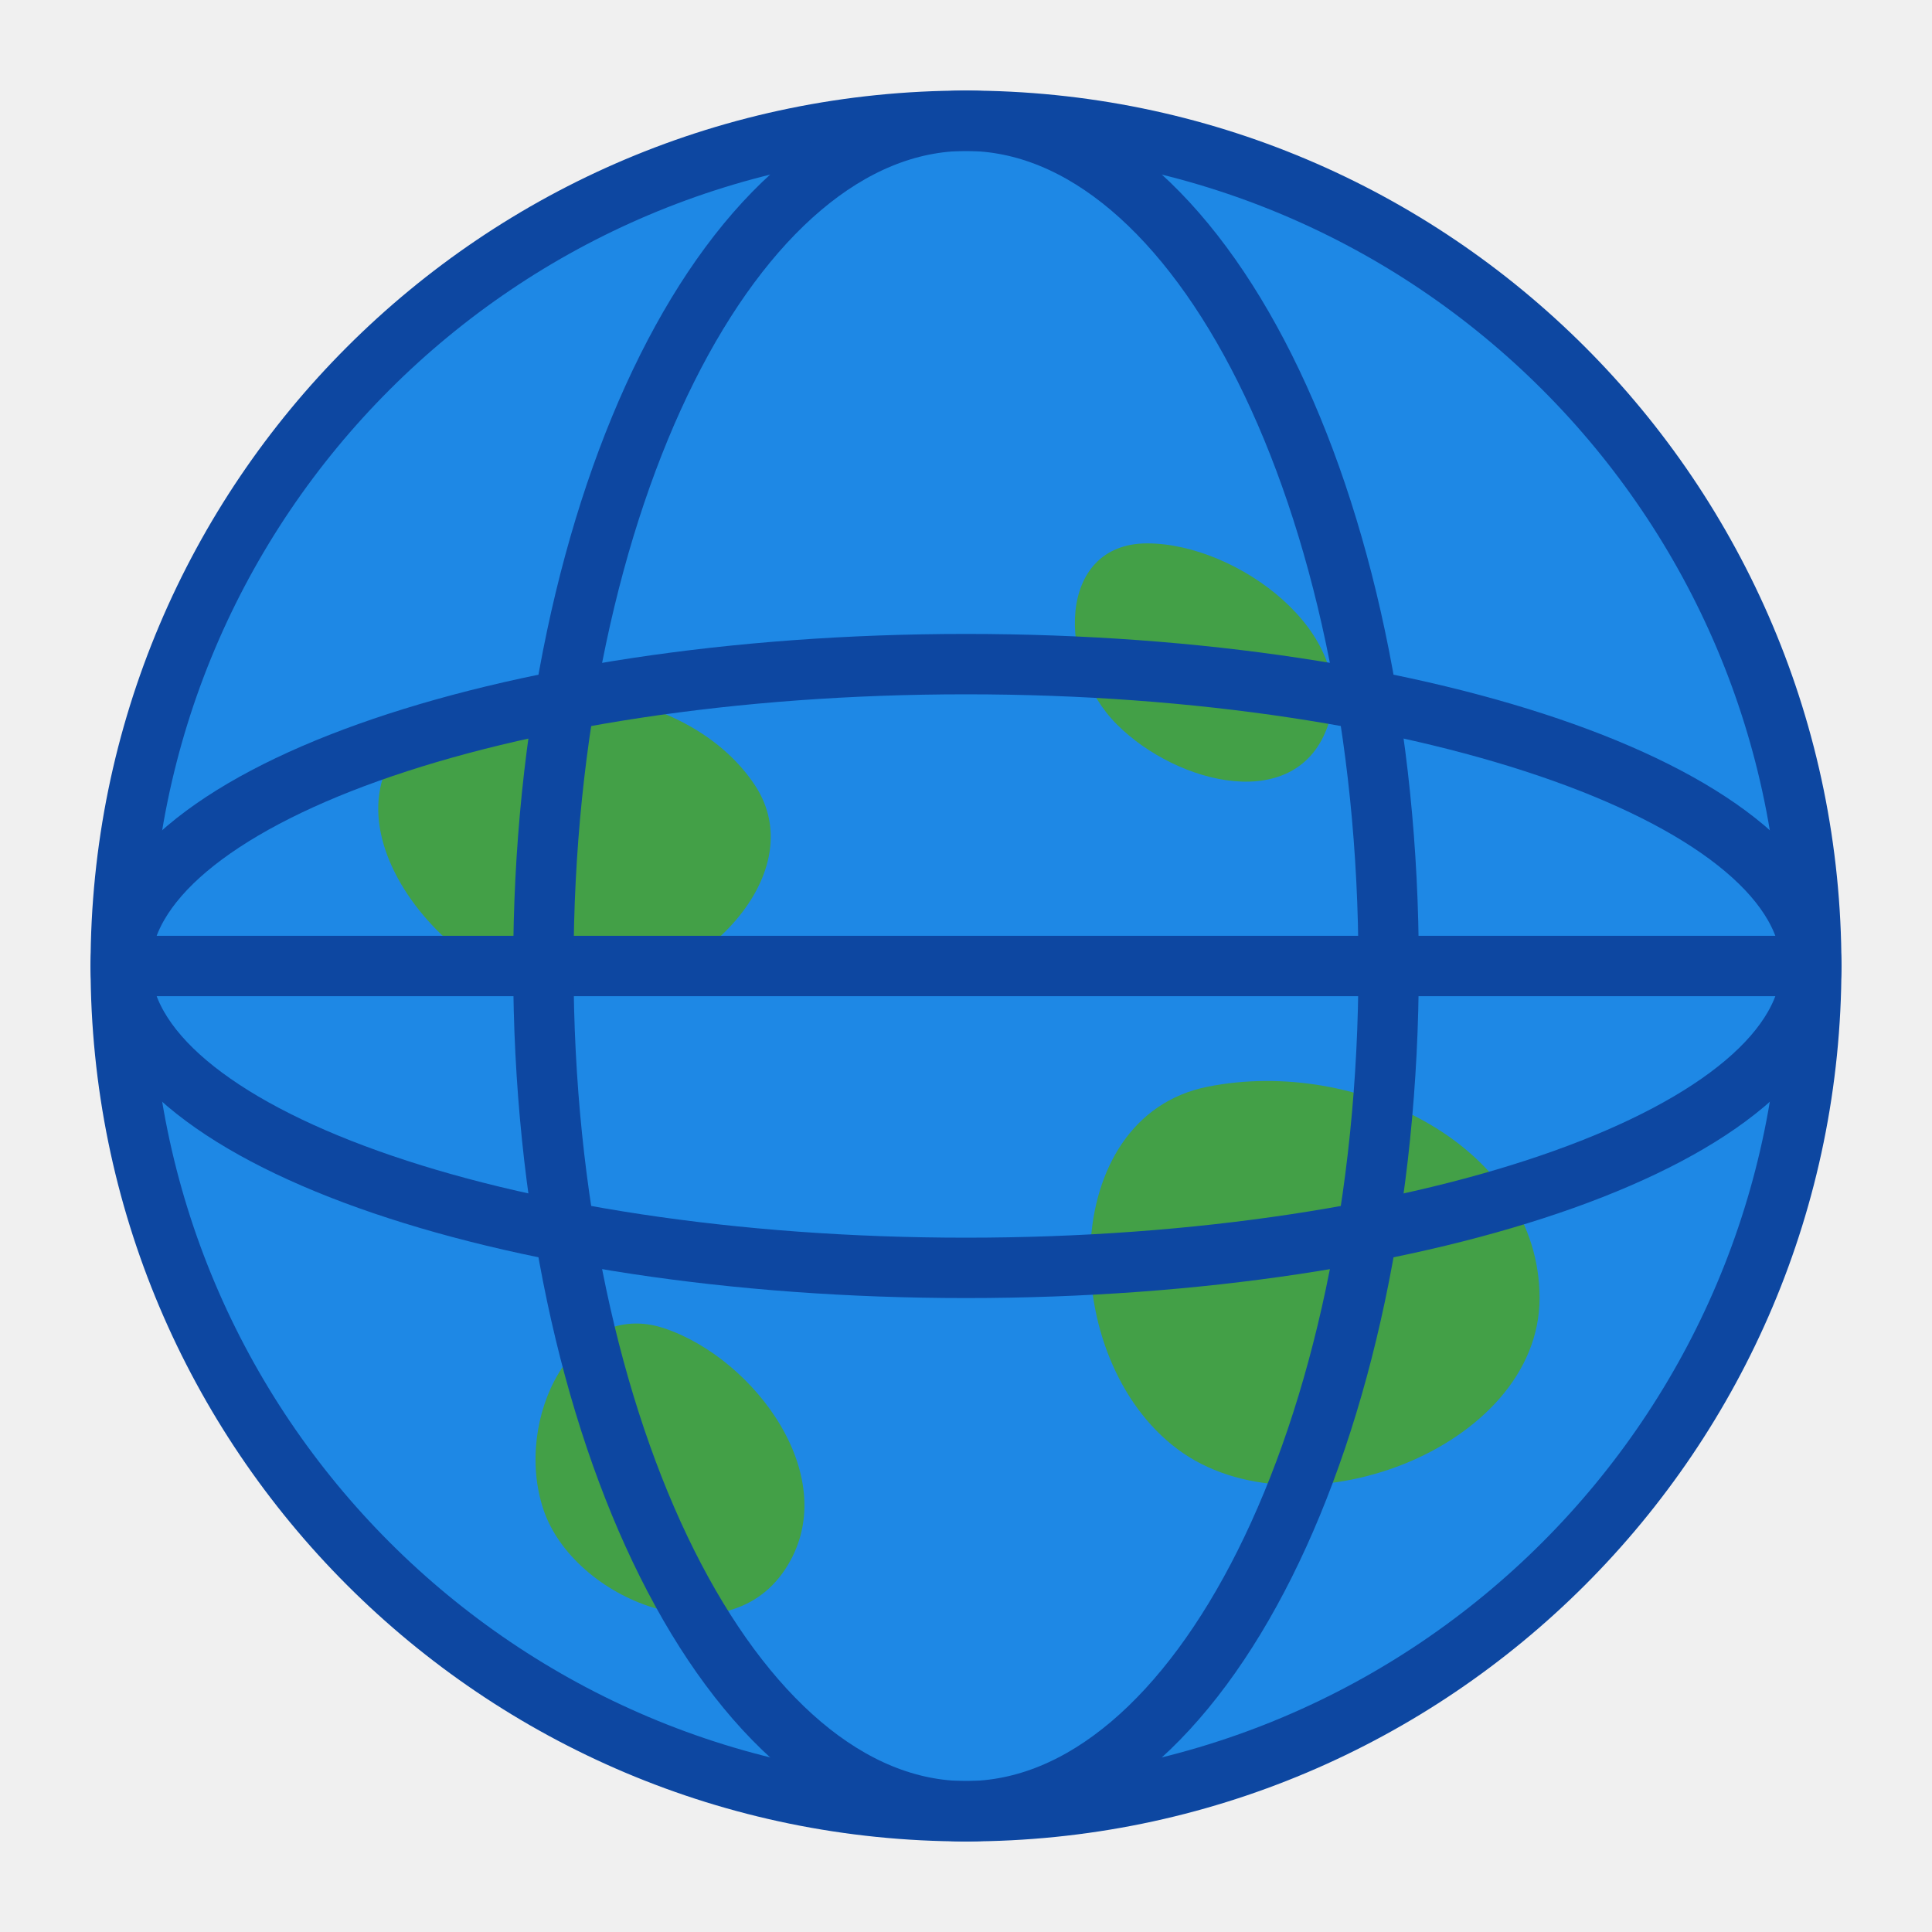
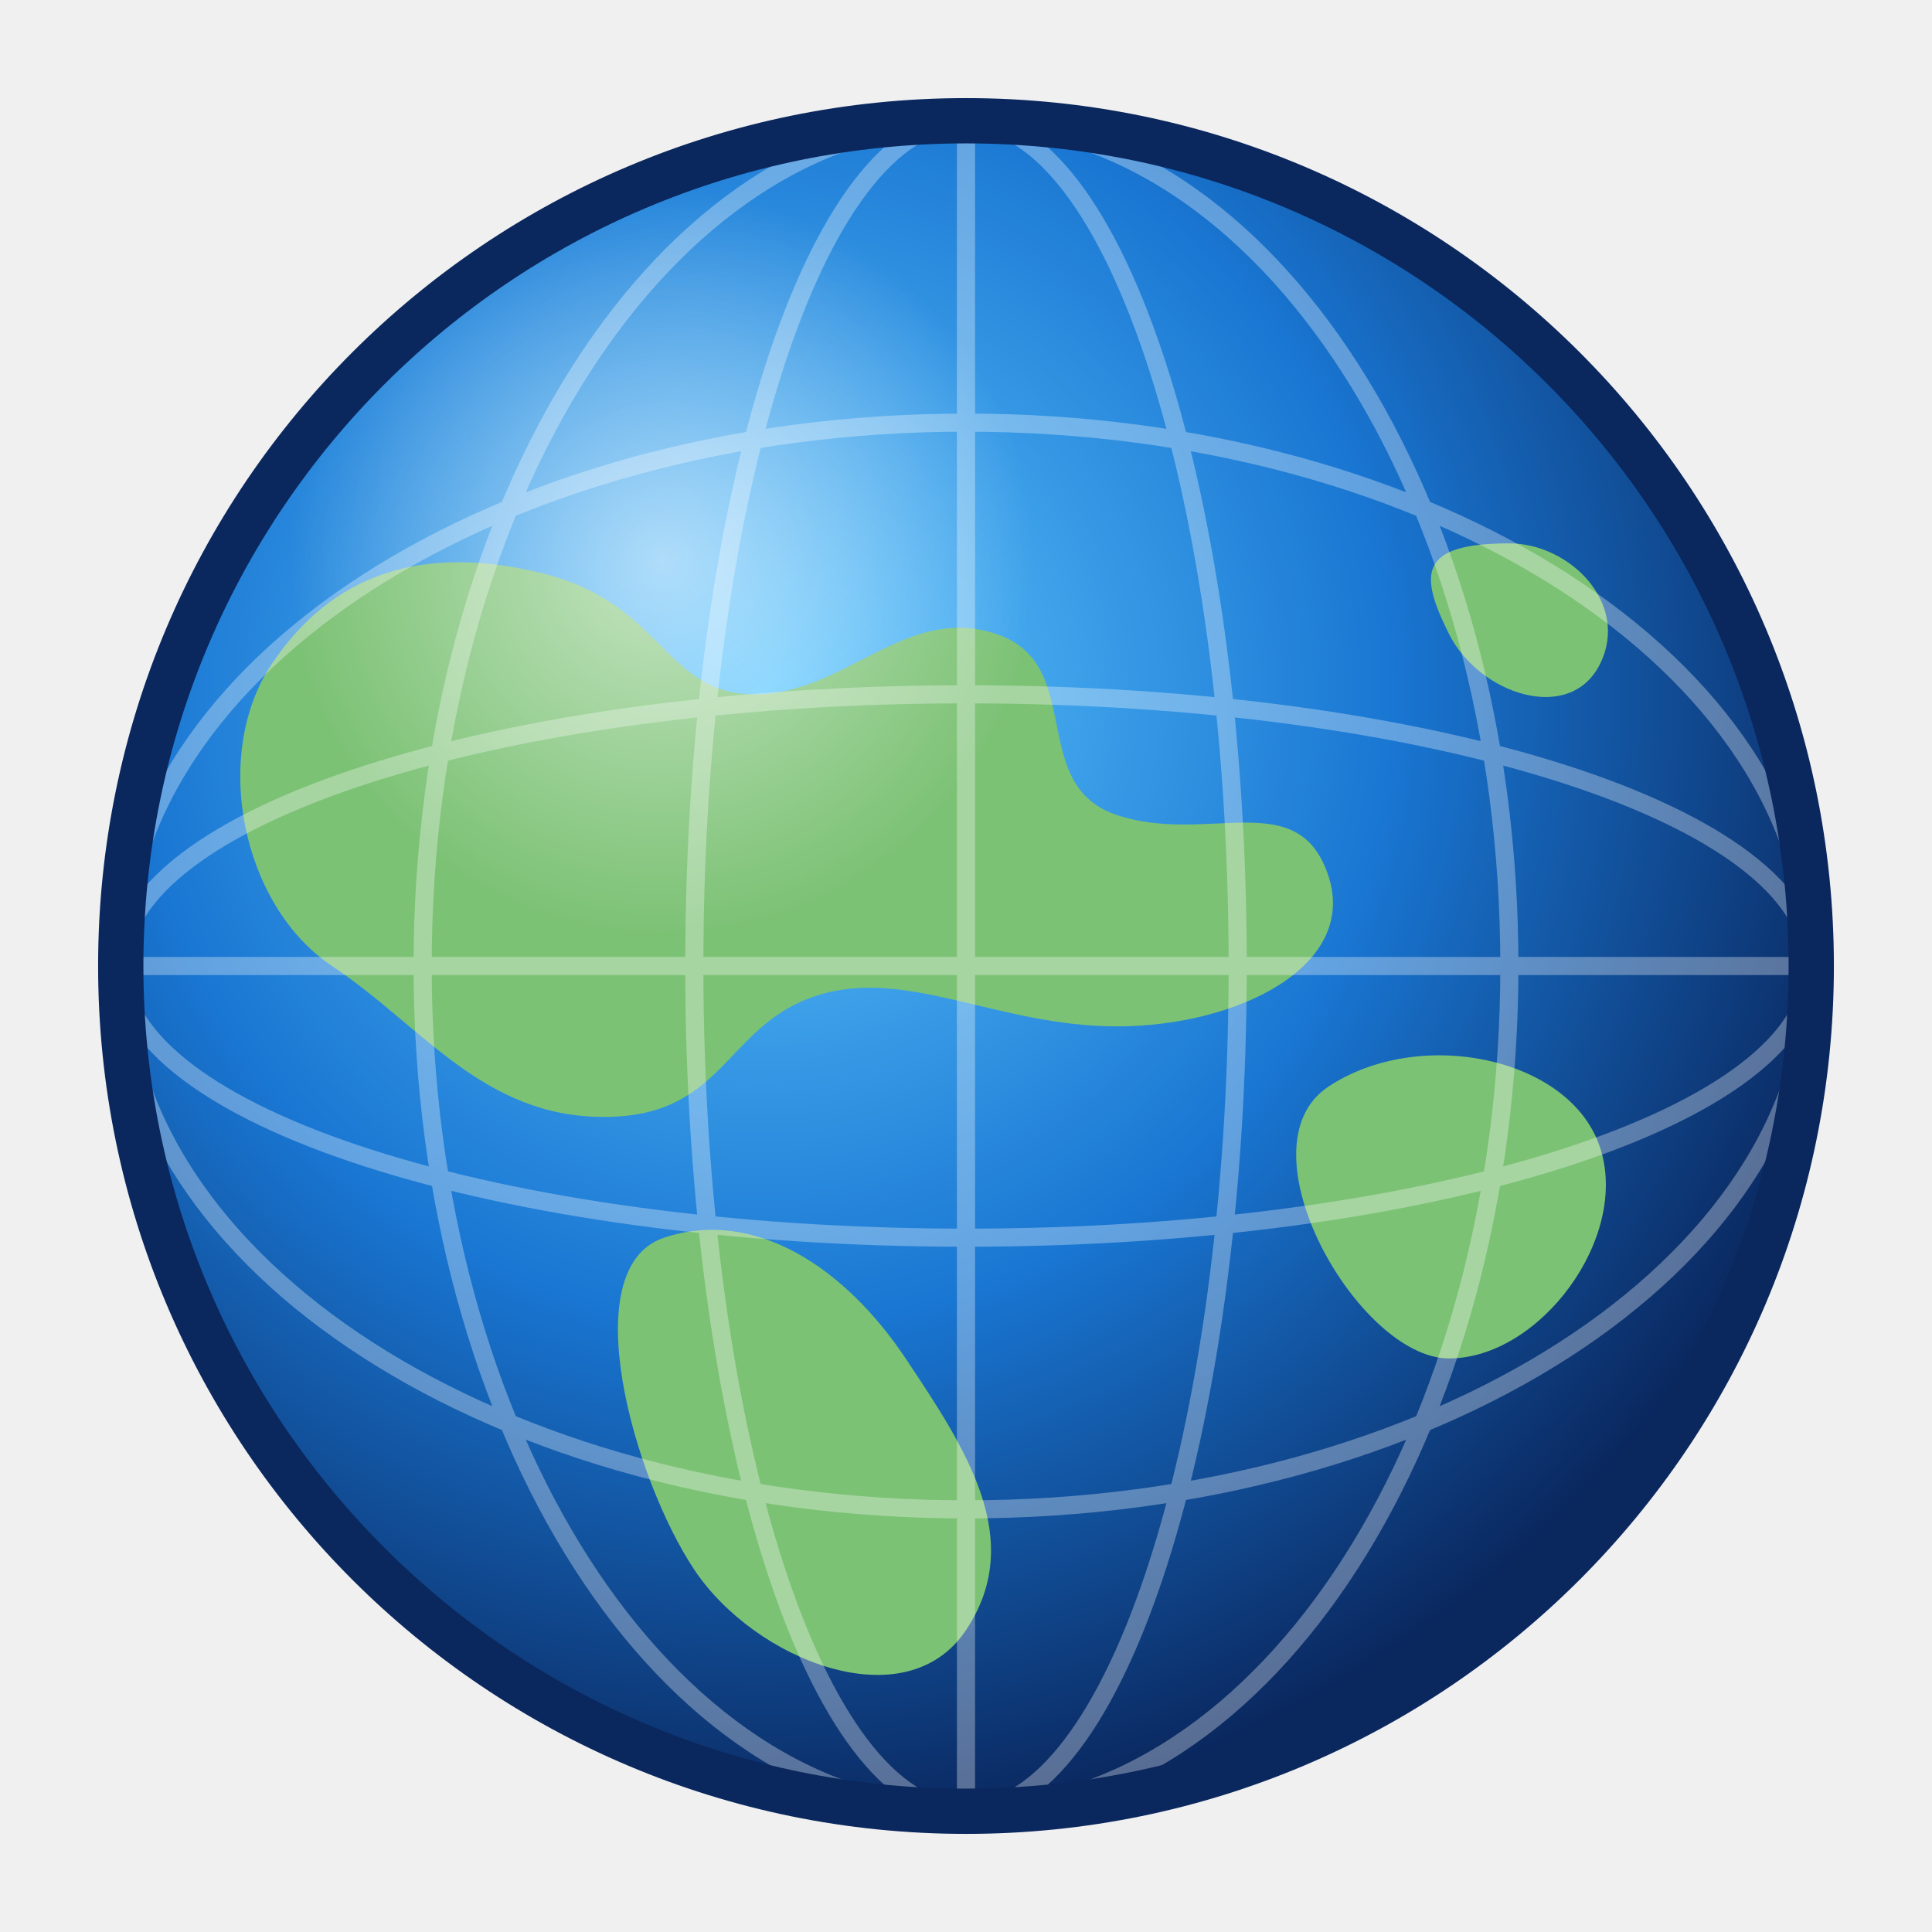
<svg xmlns="http://www.w3.org/2000/svg" viewBox="0 0 64 64">
-   <circle cx="32" cy="32" r="28" fill="#1e88e5" />
-   <g fill="#43a047">
-     <path d="M14 24c4-2 9-1 11 2s-2 7-6 7-9-6-5-9z" />
-     <path d="M38 18c3 0 7 3 6 6s-5 2-7 0-2-6 1-6z" />
-     <path d="M40 36c5-1 11 2 11 7s-8 8-12 5-4-11 1-12z" />
-     <path d="M22 44c3 1 6 5 4 8s-7 1-8-2 1-7 4-6z" />
+   <defs>
+     <radialGradient id="ocean" cx="38%" cy="34%" r="68%">
+       <stop offset="0%" stop-color="#5fc8ff" />
+       <stop offset="55%" stop-color="#1976d2" />
+       <stop offset="100%" stop-color="#0a275e" />
+     </radialGradient>
+     <radialGradient id="shine" cx="32%" cy="26%" r="22%">
+       <stop offset="0%" stop-color="#ffffff" stop-opacity="0.55" />
+       <stop offset="100%" stop-color="#ffffff" stop-opacity="0" />
+     </radialGradient>
+     <clipPath id="globeClip">
+       <circle cx="32" cy="32" r="28" />
+     </clipPath>
+   </defs>
+   <circle cx="32" cy="32" r="28" fill="url(#ocean)" />
+   <g clip-path="url(#globeClip)">
+     <g fill="#7cc275">
+       <path d="M9 22c2-3 5-4 9-3s4 4 7 4 5-3 8-2 1 5 4 6 6-1 7 2-3 5-7 5-7-2-10-1-3 4-7 4-6-3-9-5-4-7-2-10z" />
+       <path d="M22 41c3-1 6 1 8 4s4 6 2 9-7 1-9-2-4-10-1-11z" />
+       <path d="M44 36c3-2 8-1 9 2s-2 7-5 7-7-7-4-9z" />
+       <path d="M50 18c2 0 4 2 3 4s-4 1-5-1-1-3 2-3z" />
+     </g>
+     <g fill="none" stroke="#ffffff" stroke-width="0.6" opacity="0.32">
+       <line x1="4" y1="32" x2="60" y2="32" />
+       <ellipse cx="32" cy="32" rx="28" ry="9" />
+       <ellipse cx="32" cy="32" rx="28" ry="18" />
+       <line x1="32" y1="4" x2="32" y2="60" />
+       <ellipse cx="32" cy="32" rx="9" ry="28" />
+       <ellipse cx="32" cy="32" rx="18" ry="28" />
+     </g>
  </g>
-   <g fill="none" stroke="#0d47a1" stroke-width="2">
-     <circle cx="32" cy="32" r="28" />
-     <ellipse cx="32" cy="32" rx="28" ry="10" />
-     <line x1="4" y1="32" x2="60" y2="32" />
-     <ellipse cx="32" cy="32" rx="14" ry="28" />
-   </g>
+   <circle cx="32" cy="32" r="28" fill="url(#shine)" />
+   <circle cx="32" cy="32" r="28" fill="none" stroke="#0a275e" stroke-width="1.5" />
</svg>
